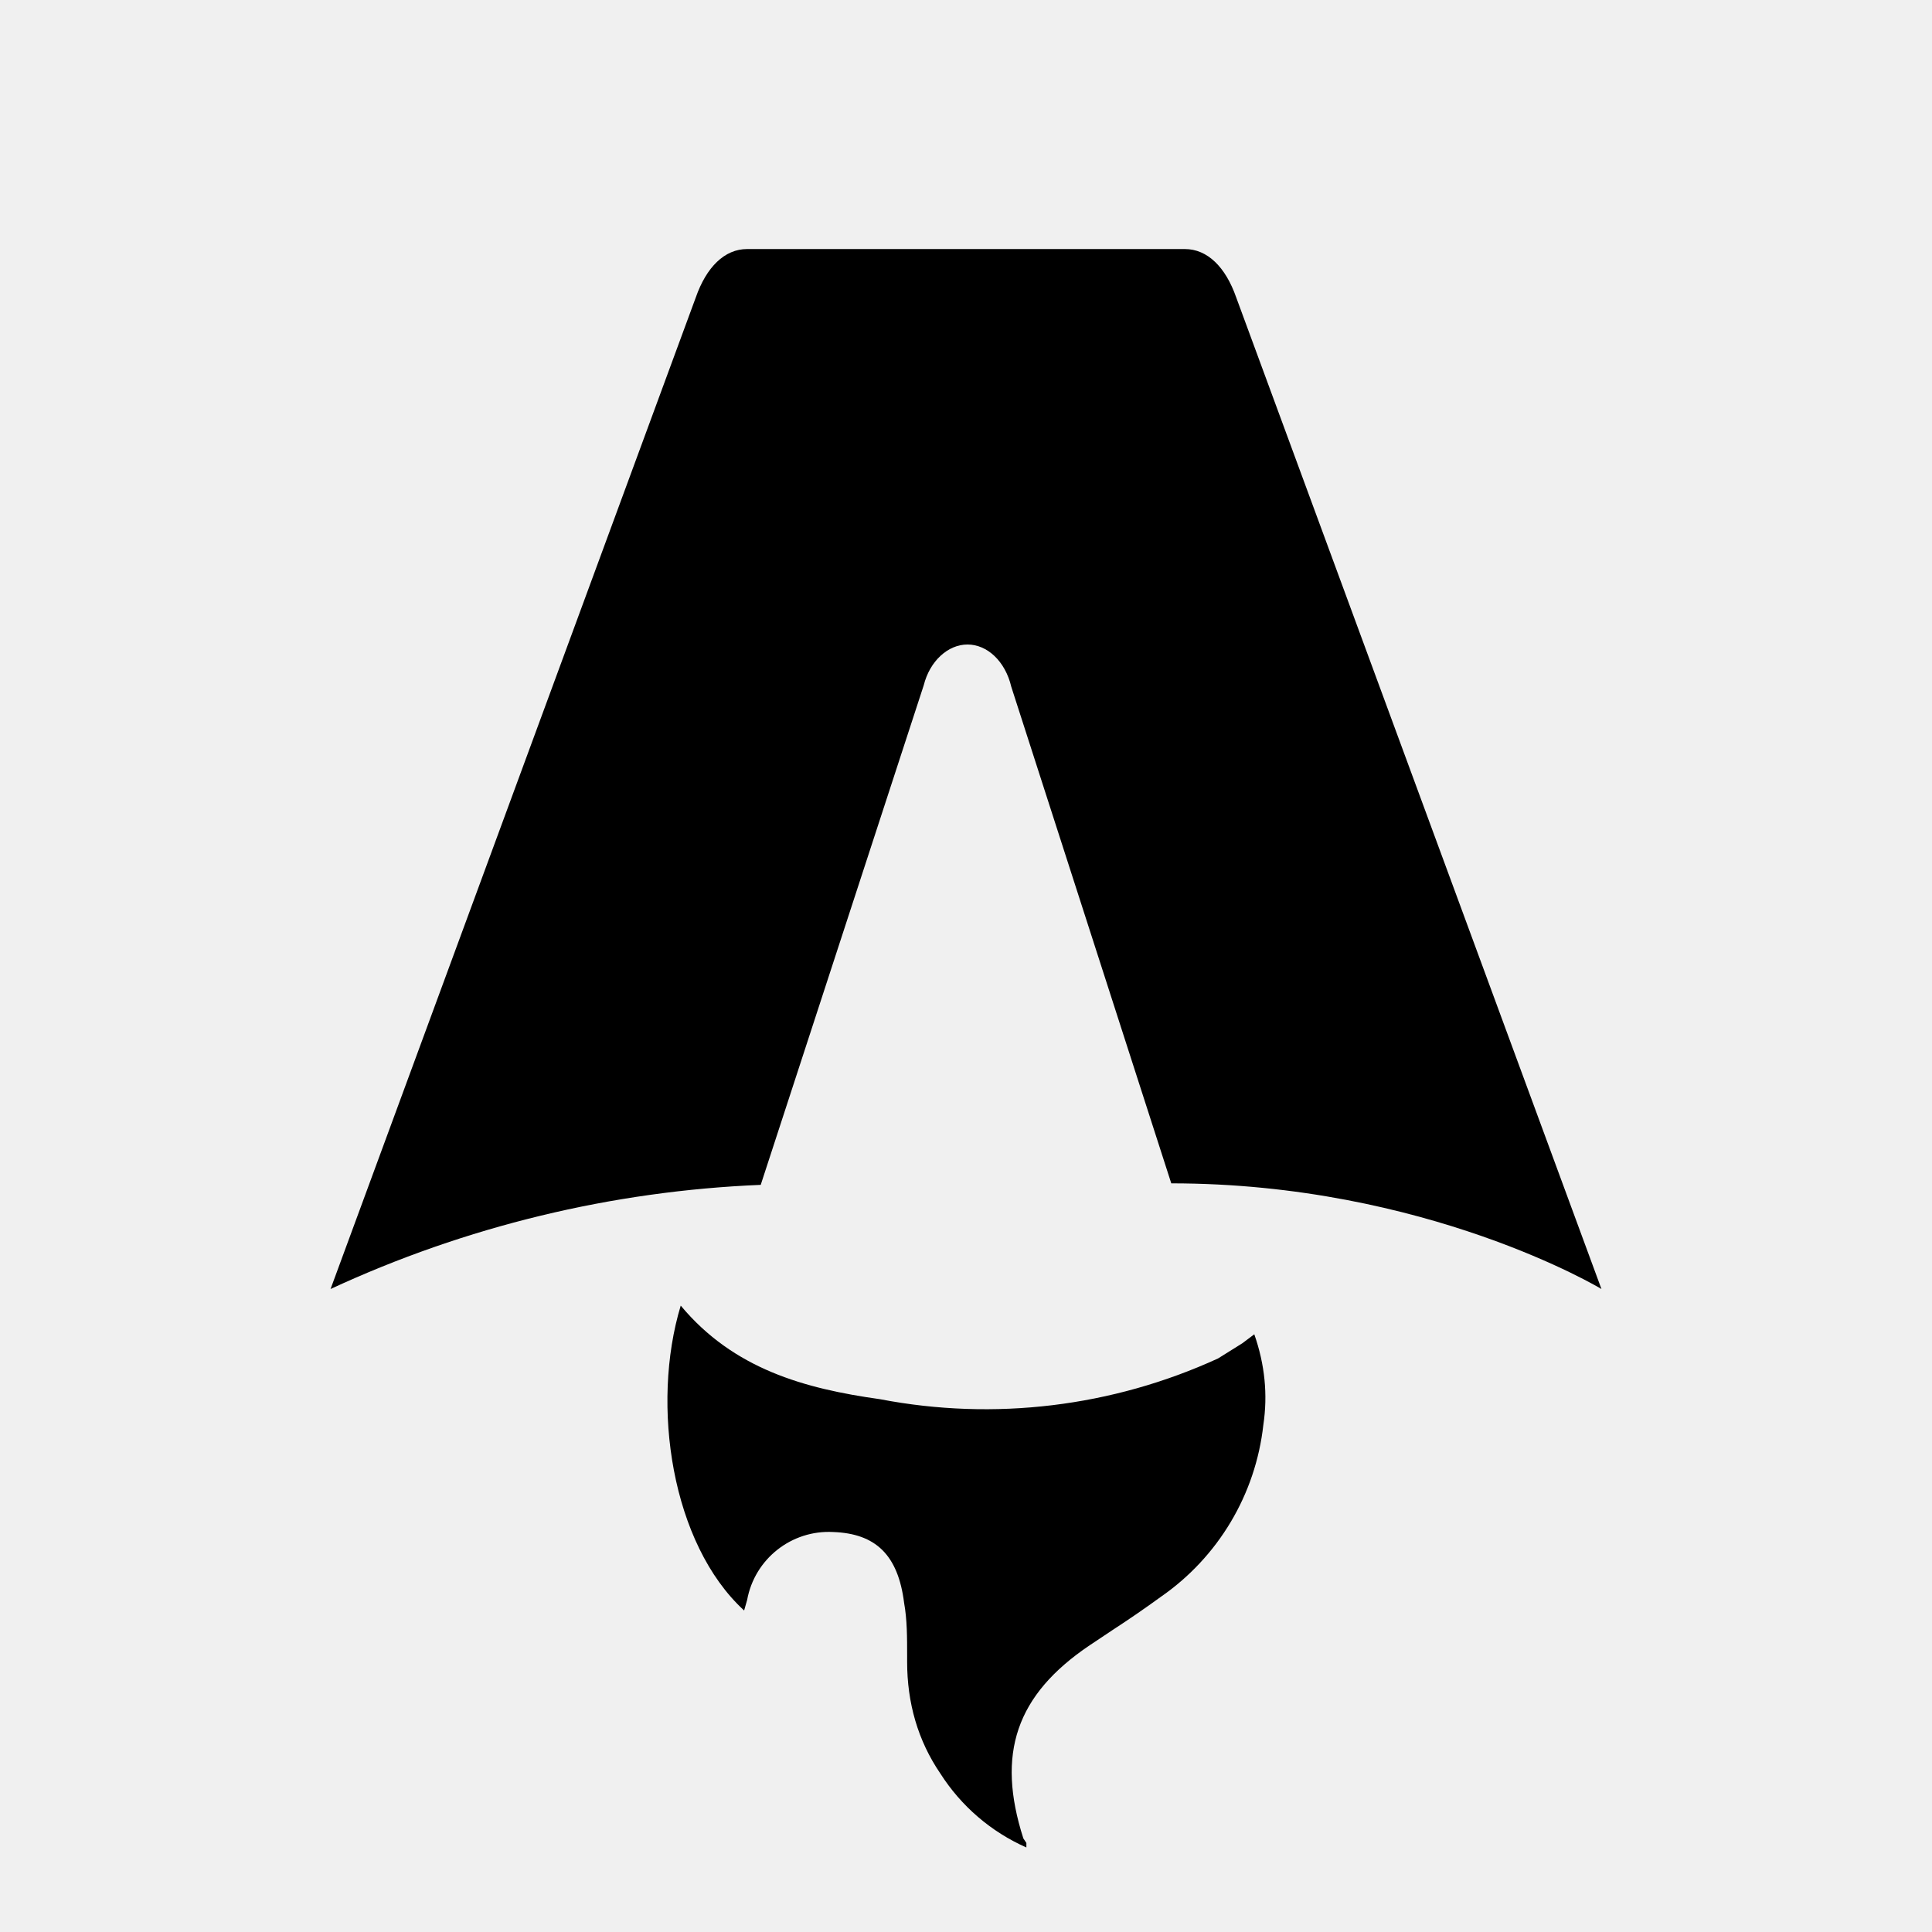
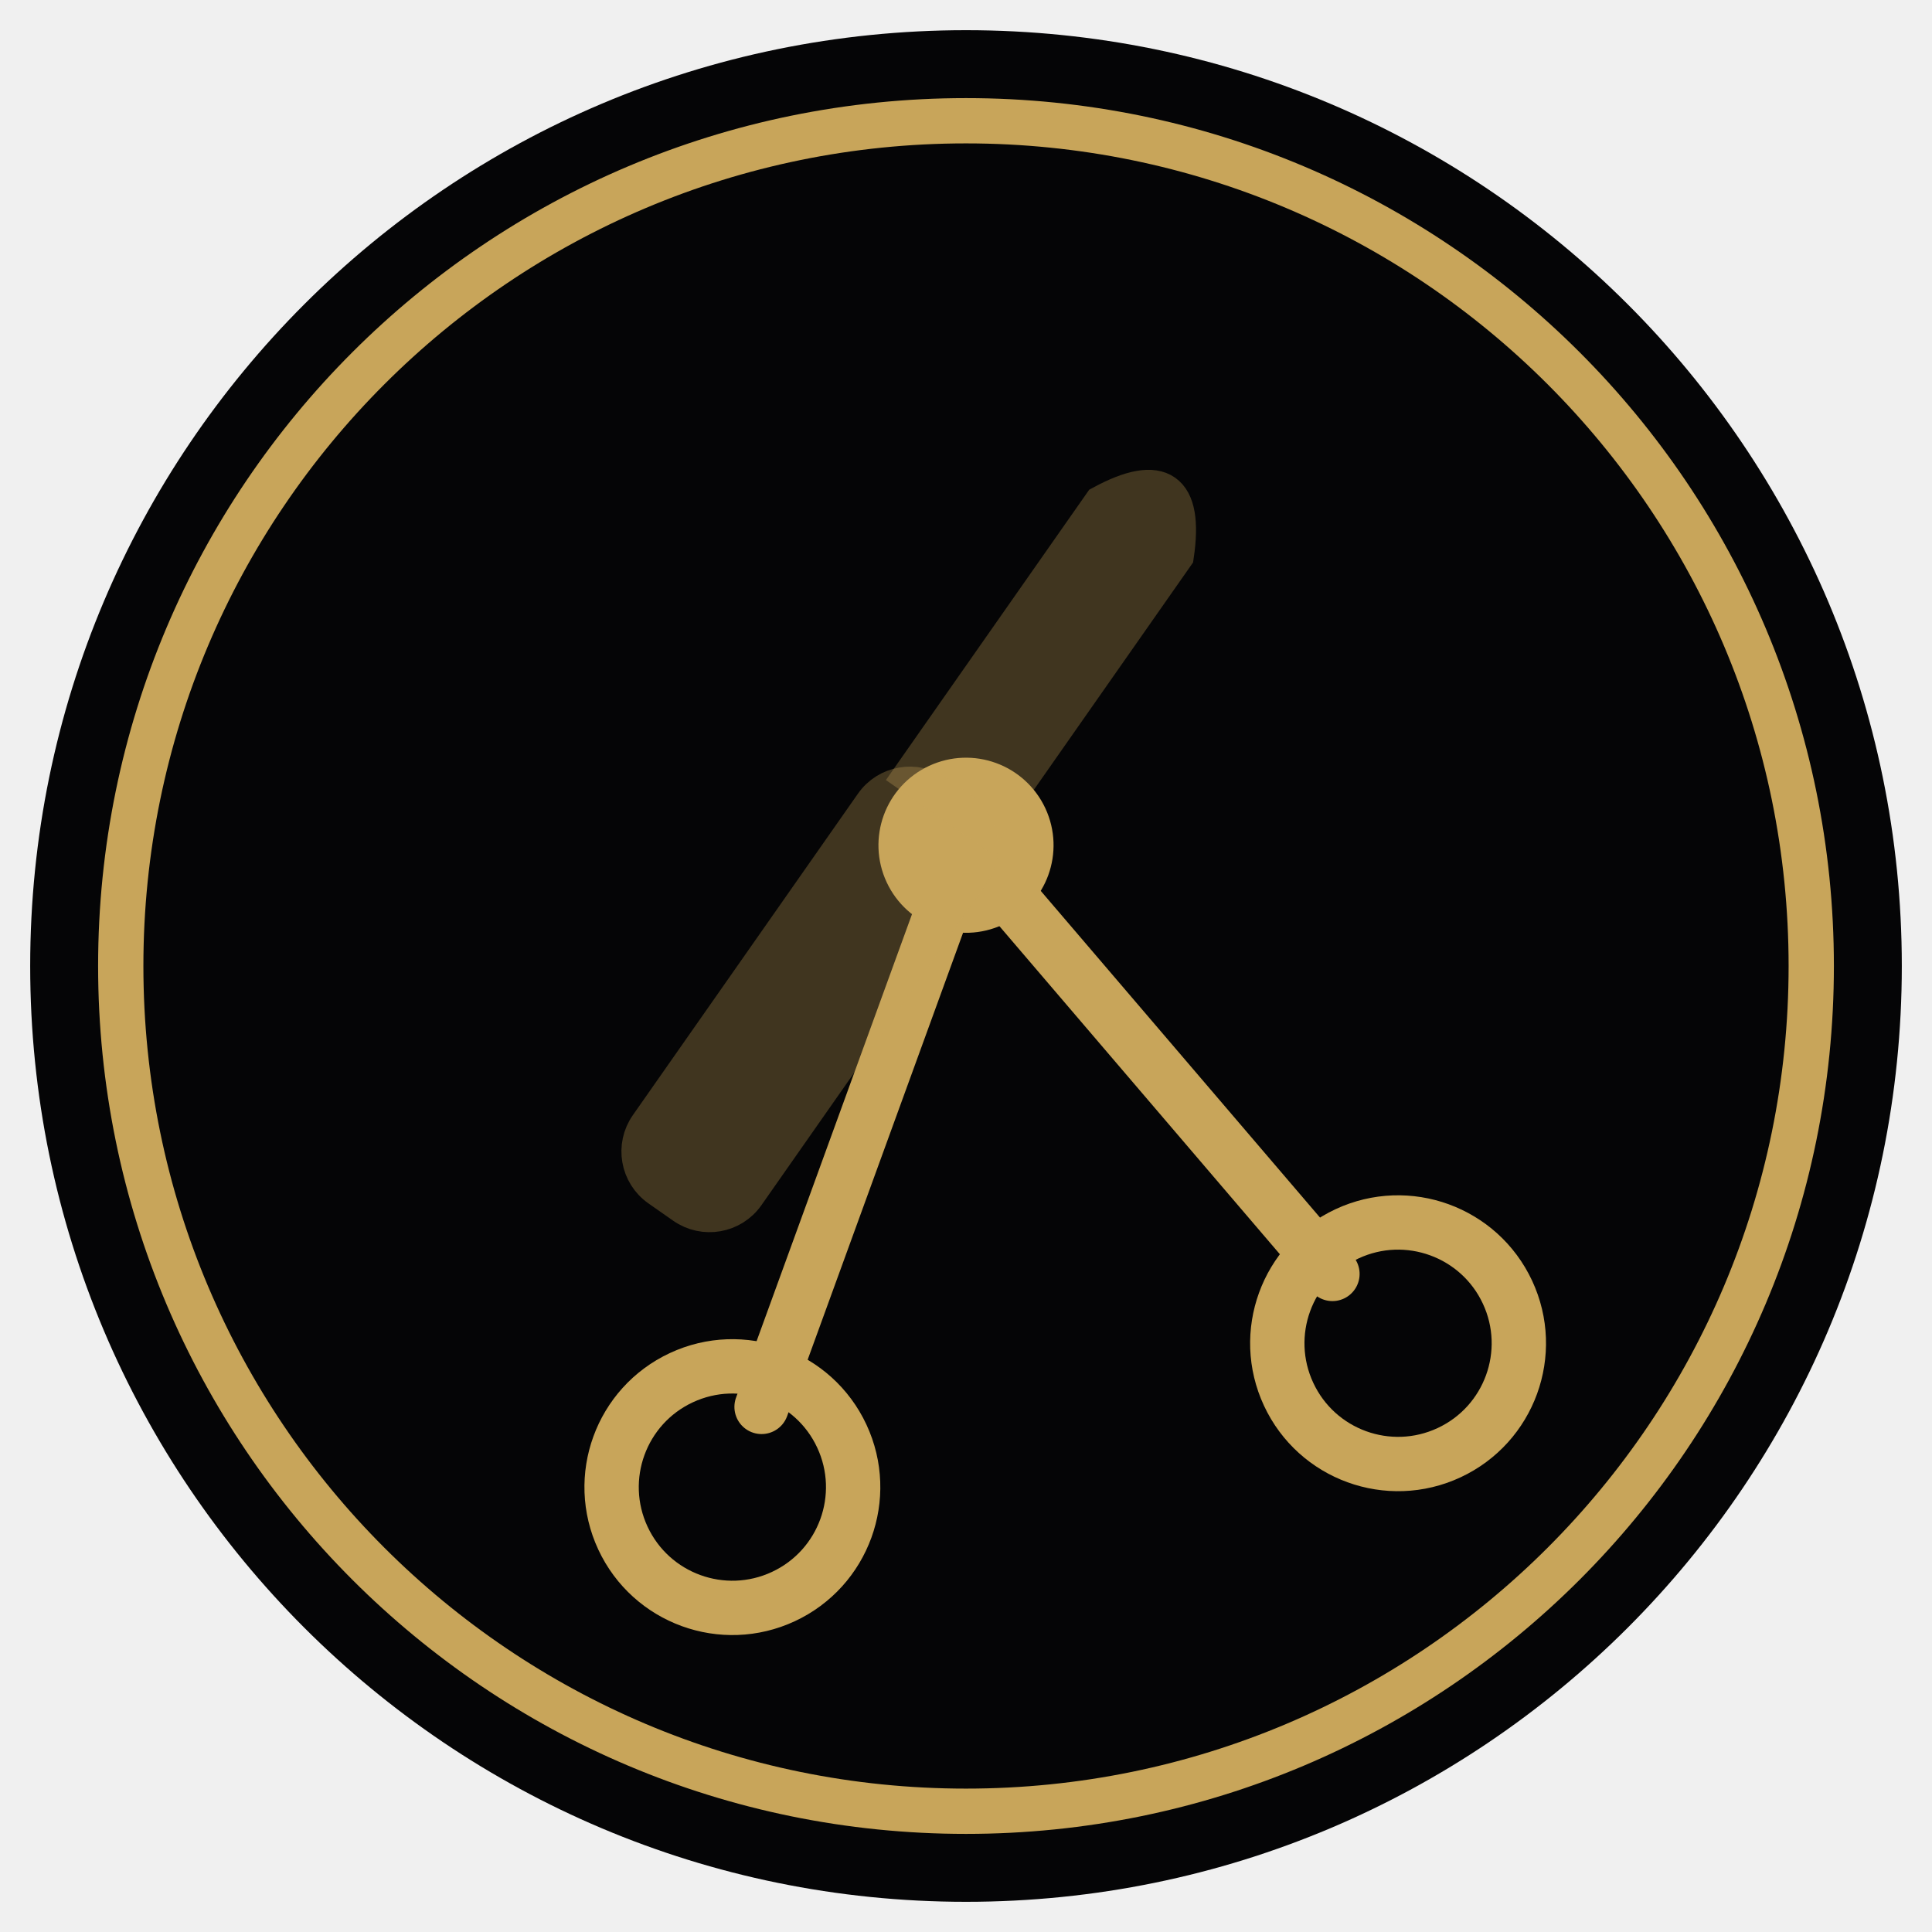
- <svg xmlns="http://www.w3.org/2000/svg" fill="none" viewBox="0 0 128 128">
-   <path d="M50.4 78.5a75.1 75.1 0 0 0-28.5 6.9l24.2-65.7c.7-2 1.9-3.2 3.4-3.2h29c1.5 0 2.7 1.2 3.4 3.2l24.2 65.7s-11.6-7-28.5-7L67 45.5c-.4-1.7-1.6-2.8-2.9-2.8-1.3 0-2.5 1.1-2.9 2.7L50.4 78.5Zm-1.1 28.2Zm-4.2-20.2c-2 6.6-.6 15.8 4.2 20.2a17.5 17.5 0 0 1 .2-.7 5.5 5.5 0 0 1 5.7-4.5c2.8.1 4.3 1.5 4.7 4.7.2 1.1.2 2.3.2 3.5v.4c0 2.7.7 5.2 2.2 7.4a13 13 0 0 0 5.7 4.9v-.3l-.2-.3c-1.8-5.6-.5-9.5 4.4-12.8l1.5-1a73 73 0 0 0 3.2-2.2 16 16 0 0 0 6.8-11.4c.3-2 .1-4-.6-6l-.8.6-1.6 1a37 37 0 0 1-22.4 2.7c-5-.7-9.7-2-13.2-6.2Z" />
-   <style>
-         path { fill: #000; }
-         @media (prefers-color-scheme: dark) {
-             path { fill: #FFF; }
-         }
-     </style>
+ <svg xmlns="http://www.w3.org/2000/svg" viewBox="0 0 64 64">
+   <circle cx="32" cy="32" r="31" fill="#050506" />
+   <circle cx="32" cy="32" r="28" stroke="#C8A55A" stroke-width="1.5" fill="none" />
+   <g transform="translate(32,28) rotate(-25)" stroke="#C8A55A" stroke-width="1.8" fill="none">
+     <line x1="0" y1="0" x2="-14" y2="14" stroke-linecap="round" />
+     <circle cx="-16" cy="16" r="4" />
+     <line x1="0" y1="0" x2="5" y2="18" stroke-linecap="round" />
+     <circle cx="6" cy="21" r="4" />
+     <circle cx="0" cy="0" r="2" fill="#C8A55A" />
+   </g>
+   <g transform="translate(36,20) rotate(35)" stroke="#C8A55A" stroke-width="1.2" fill="none">
+     <rect x="-2" y="8" width="4" height="16" rx="1.5" fill="#C8A55A" opacity="0.3" />
+     <path d="M -1.5,8 L -1.5,-3 Q 0,-6 1.5,-3 L 1.5,8 Z" fill="#C8A55A" opacity="0.3" stroke="#C8A55A" />
+   </g>
</svg>
